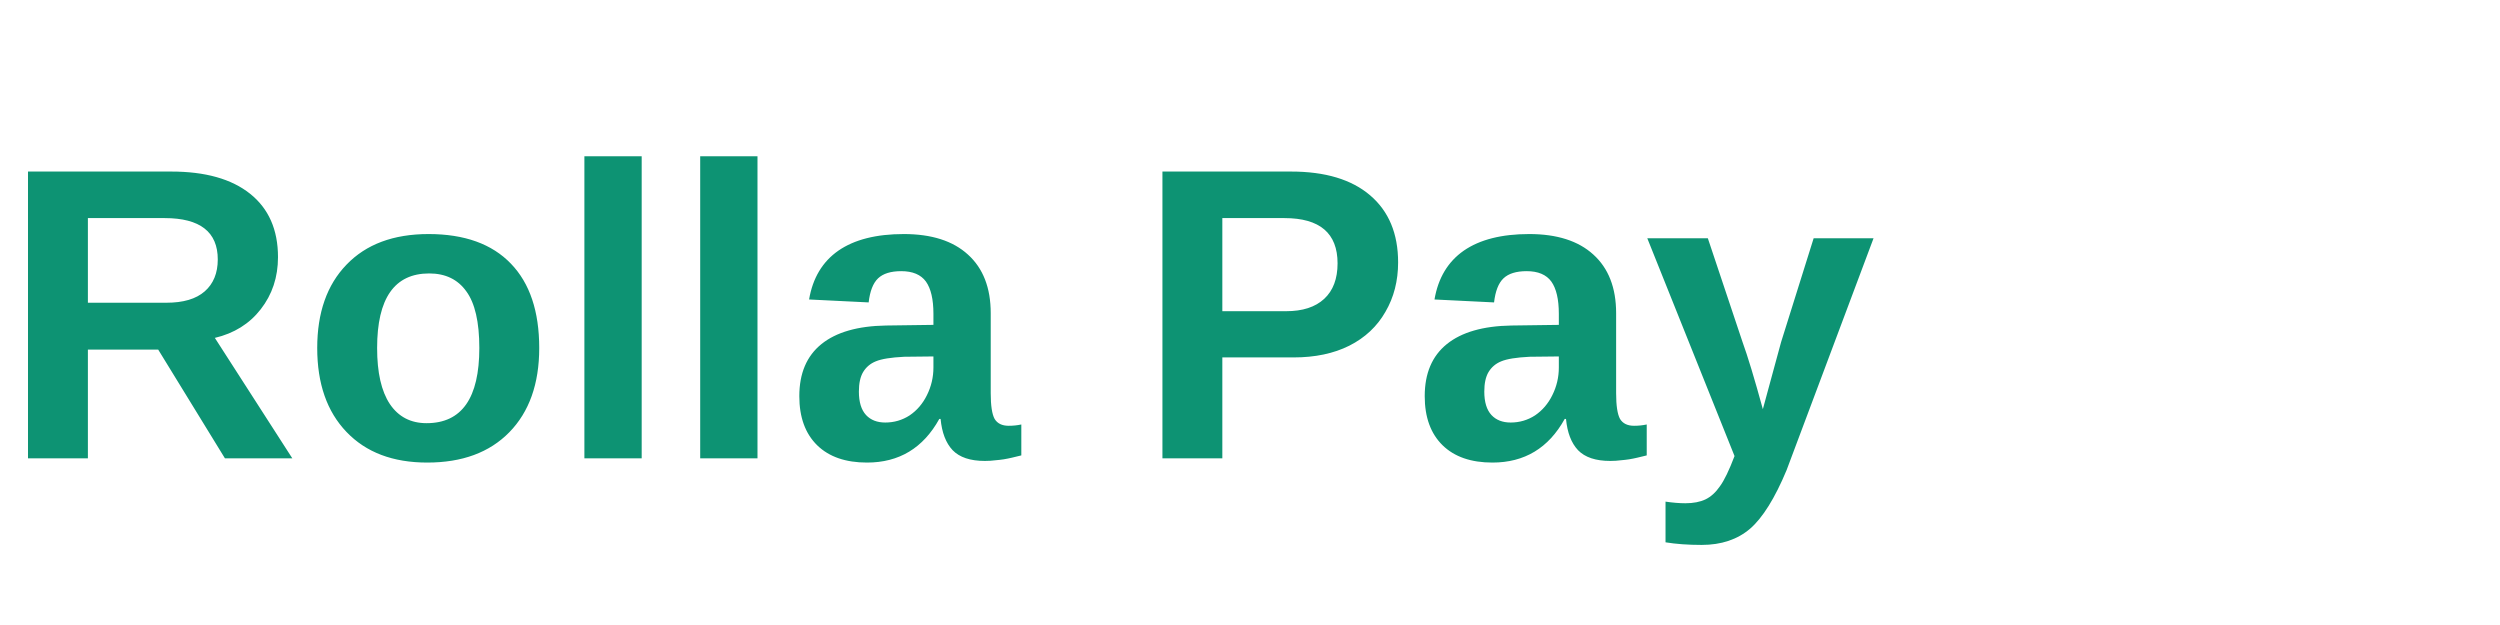
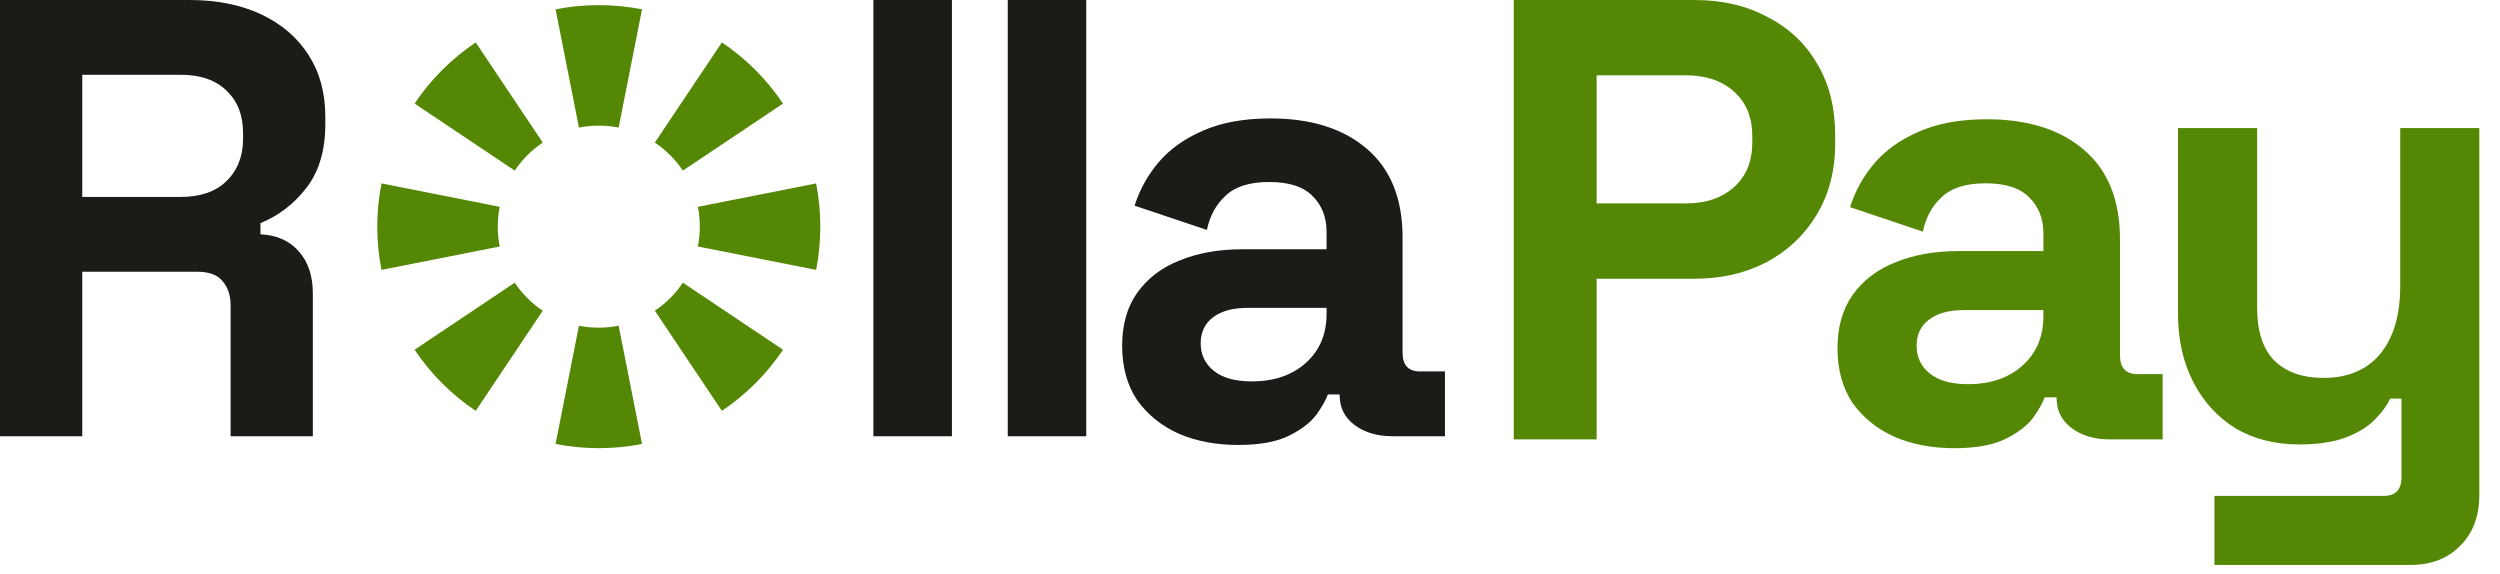
- <svg xmlns="http://www.w3.org/2000/svg" width="120" height="30" viewBox="0 0 120 30" fill="none">
-   <text x="0" y="22" font-family="Arial, sans-serif" font-size="20" font-weight="bold" fill="#0D9373">Rolla Pay</text>
+ <svg xmlns="http://www.w3.org/2000/svg" width="109" height="25" viewBox="0 0 109 25" fill="none">
+   <path d="M55.393 5.163C57.167 5.163 58.571 5.607 59.603 6.494C60.636 7.382 61.152 8.668 61.152 10.352V15.379C61.152 15.922 61.406 16.194 61.913 16.194H63V19.02H60.718C60.048 19.02 59.495 18.857 59.06 18.531C58.626 18.205 58.408 17.77 58.408 17.227V17.2H57.893C57.82 17.418 57.657 17.707 57.403 18.069C57.15 18.413 56.751 18.721 56.208 18.993C55.665 19.265 54.921 19.4 53.98 19.4C53.02 19.4 52.159 19.237 51.398 18.911C50.638 18.567 50.031 18.078 49.578 17.444C49.143 16.792 48.926 16.004 48.926 15.08C48.926 14.156 49.144 13.386 49.578 12.771C50.031 12.137 50.647 11.666 51.426 11.358C52.223 11.032 53.128 10.869 54.143 10.869H57.838V10.108C57.838 9.474 57.639 8.958 57.24 8.56C56.842 8.143 56.207 7.935 55.338 7.935C54.487 7.935 53.853 8.134 53.437 8.532C53.02 8.913 52.748 9.411 52.621 10.026L49.469 8.967C49.686 8.278 50.031 7.653 50.502 7.092C50.991 6.512 51.634 6.05 52.431 5.706C53.246 5.344 54.233 5.163 55.393 5.163ZM8.26 0C9.455 0 10.497 0.208 11.385 0.625C12.272 1.042 12.96 1.63 13.449 2.391C13.938 3.151 14.184 4.049 14.184 5.081V5.407C14.184 6.548 13.912 7.472 13.368 8.179C12.825 8.885 12.154 9.402 11.357 9.728V10.216C12.082 10.252 12.643 10.507 13.042 10.977C13.44 11.43 13.64 12.037 13.64 12.798V19.02H10.054V13.313C10.054 12.879 9.936 12.525 9.7 12.254C9.483 11.982 9.111 11.847 8.586 11.847H3.587V19.02H0V0H8.26ZM41.504 19.02H38.08V0H41.504V19.02ZM47.361 19.02H43.938V0H47.361V19.02ZM54.387 13.423C53.753 13.423 53.255 13.559 52.893 13.831C52.531 14.103 52.35 14.483 52.35 14.972C52.35 15.461 52.54 15.859 52.92 16.167C53.3 16.475 53.853 16.629 54.577 16.629C55.537 16.629 56.316 16.366 56.914 15.841C57.53 15.297 57.838 14.582 57.838 13.694V13.423H54.387ZM3.587 8.586H7.88C8.731 8.586 9.392 8.36 9.863 7.907C10.352 7.436 10.597 6.82 10.597 6.06V5.787C10.597 5.027 10.361 4.42 9.891 3.967C9.42 3.496 8.749 3.261 7.88 3.261H3.587V8.586Z" fill="#1A1C17" />
+   <path fill-rule="evenodd" clip-rule="evenodd" d="M35.582 11.767L30.428 10.747C30.482 10.472 30.512 10.183 30.512 9.882C30.512 9.581 30.482 9.292 30.428 9.017L35.582 7.997C35.703 8.607 35.766 9.237 35.766 9.882C35.766 10.527 35.703 11.157 35.582 11.767ZM34.139 4.516L29.773 7.438C29.45 6.956 29.034 6.539 28.551 6.216L31.474 1.85C32.527 2.556 33.434 3.462 34.139 4.516ZM27.992 0.407L26.973 5.562C26.697 5.507 26.408 5.478 26.108 5.478C25.807 5.478 25.518 5.507 25.242 5.562L24.223 0.407C24.832 0.287 25.462 0.224 26.108 0.224C26.753 0.224 27.383 0.287 27.992 0.407ZM20.741 1.85L23.664 6.216C23.181 6.539 22.765 6.956 22.442 7.438L18.076 4.516C18.781 3.462 19.688 2.556 20.741 1.85ZM16.633 7.997C16.512 8.607 16.449 9.237 16.449 9.882C16.449 10.527 16.512 11.157 16.633 11.767L21.787 10.747C21.733 10.472 21.703 10.183 21.703 9.882C21.703 9.581 21.733 9.292 21.787 9.017L16.633 7.997ZM18.076 15.248L22.442 12.325C22.765 12.808 23.181 13.225 23.664 13.547L20.741 17.913C19.688 17.208 18.781 16.301 18.076 15.248ZM24.223 19.356L25.242 14.202C25.518 14.257 25.807 14.286 26.108 14.286C26.408 14.286 26.697 14.257 26.973 14.202L27.992 19.356C27.383 19.477 26.753 19.54 26.108 19.54C25.462 19.54 24.832 19.477 24.223 19.356ZM31.474 17.913L28.551 13.547C29.034 13.225 29.45 12.808 29.773 12.325L34.139 15.248C33.434 16.301 32.527 17.208 31.474 17.913Z" fill="#548704" />
+   <path d="M66 19.158V0H73.882C75.086 0 76.145 0.246 77.057 0.739C77.987 1.213 78.708 1.888 79.219 2.764C79.748 3.64 80.013 4.68 80.013 5.884V6.267C80.013 7.453 79.739 8.493 79.192 9.387C78.662 10.263 77.933 10.947 77.002 11.44C76.09 11.914 75.05 12.152 73.882 12.152H69.613V19.158H66ZM69.613 8.867H73.526C74.384 8.867 75.077 8.63 75.606 8.156C76.135 7.681 76.4 7.034 76.4 6.213V5.939C76.4 5.118 76.135 4.47 75.606 3.996C75.077 3.521 74.384 3.284 73.526 3.284H69.613V8.867Z" fill="#548704" />
+   <path d="M85.206 19.541C84.239 19.541 83.372 19.377 82.606 19.048C81.84 18.702 81.228 18.209 80.772 17.57C80.334 16.914 80.115 16.12 80.115 15.19C80.115 14.259 80.334 13.483 80.772 12.863C81.228 12.225 81.849 11.75 82.633 11.44C83.436 11.112 84.348 10.947 85.37 10.947H89.092V10.181C89.092 9.542 88.891 9.022 88.49 8.621C88.089 8.201 87.45 7.992 86.574 7.992C85.717 7.992 85.078 8.192 84.658 8.594C84.239 8.977 83.965 9.479 83.837 10.099L80.663 9.032C80.882 8.338 81.228 7.709 81.703 7.143C82.195 6.559 82.843 6.094 83.646 5.747C84.467 5.382 85.461 5.2 86.629 5.2C88.417 5.2 89.831 5.647 90.871 6.541C91.911 7.435 92.431 8.731 92.431 10.427V15.491C92.431 16.038 92.686 16.312 93.197 16.312H94.292V19.158H91.993C91.318 19.158 90.762 18.994 90.324 18.665C89.886 18.337 89.667 17.899 89.667 17.352V17.324H89.147C89.074 17.543 88.91 17.835 88.654 18.2C88.399 18.547 87.997 18.857 87.45 19.131C86.903 19.404 86.155 19.541 85.206 19.541ZM85.808 16.75C86.775 16.75 87.559 16.485 88.162 15.956C88.782 15.408 89.092 14.688 89.092 13.794V13.52H85.616C84.978 13.52 84.476 13.657 84.111 13.931C83.746 14.204 83.564 14.587 83.564 15.08C83.564 15.573 83.755 15.974 84.138 16.284C84.522 16.594 85.078 16.75 85.808 16.75Z" fill="#548704" />
+   <path d="M96.549 24.632V21.621H103.938C104.449 21.621 104.705 21.347 104.705 20.8V17.379H104.212C104.066 17.689 103.838 17.999 103.528 18.309C103.217 18.62 102.798 18.875 102.269 19.076C101.74 19.276 101.065 19.377 100.243 19.377C99.185 19.377 98.255 19.14 97.452 18.665C96.667 18.173 96.056 17.497 95.618 16.64C95.18 15.783 94.961 14.797 94.961 13.684V5.583H98.41V13.411C98.41 14.432 98.656 15.199 99.149 15.71C99.66 16.22 100.38 16.476 101.311 16.476C102.369 16.476 103.19 16.129 103.774 15.436C104.358 14.724 104.65 13.739 104.65 12.48V5.583H108.098V21.566C108.098 22.497 107.825 23.236 107.277 23.783C106.73 24.349 106 24.632 105.088 24.632H96.549Z" fill="#548704" />
</svg>
